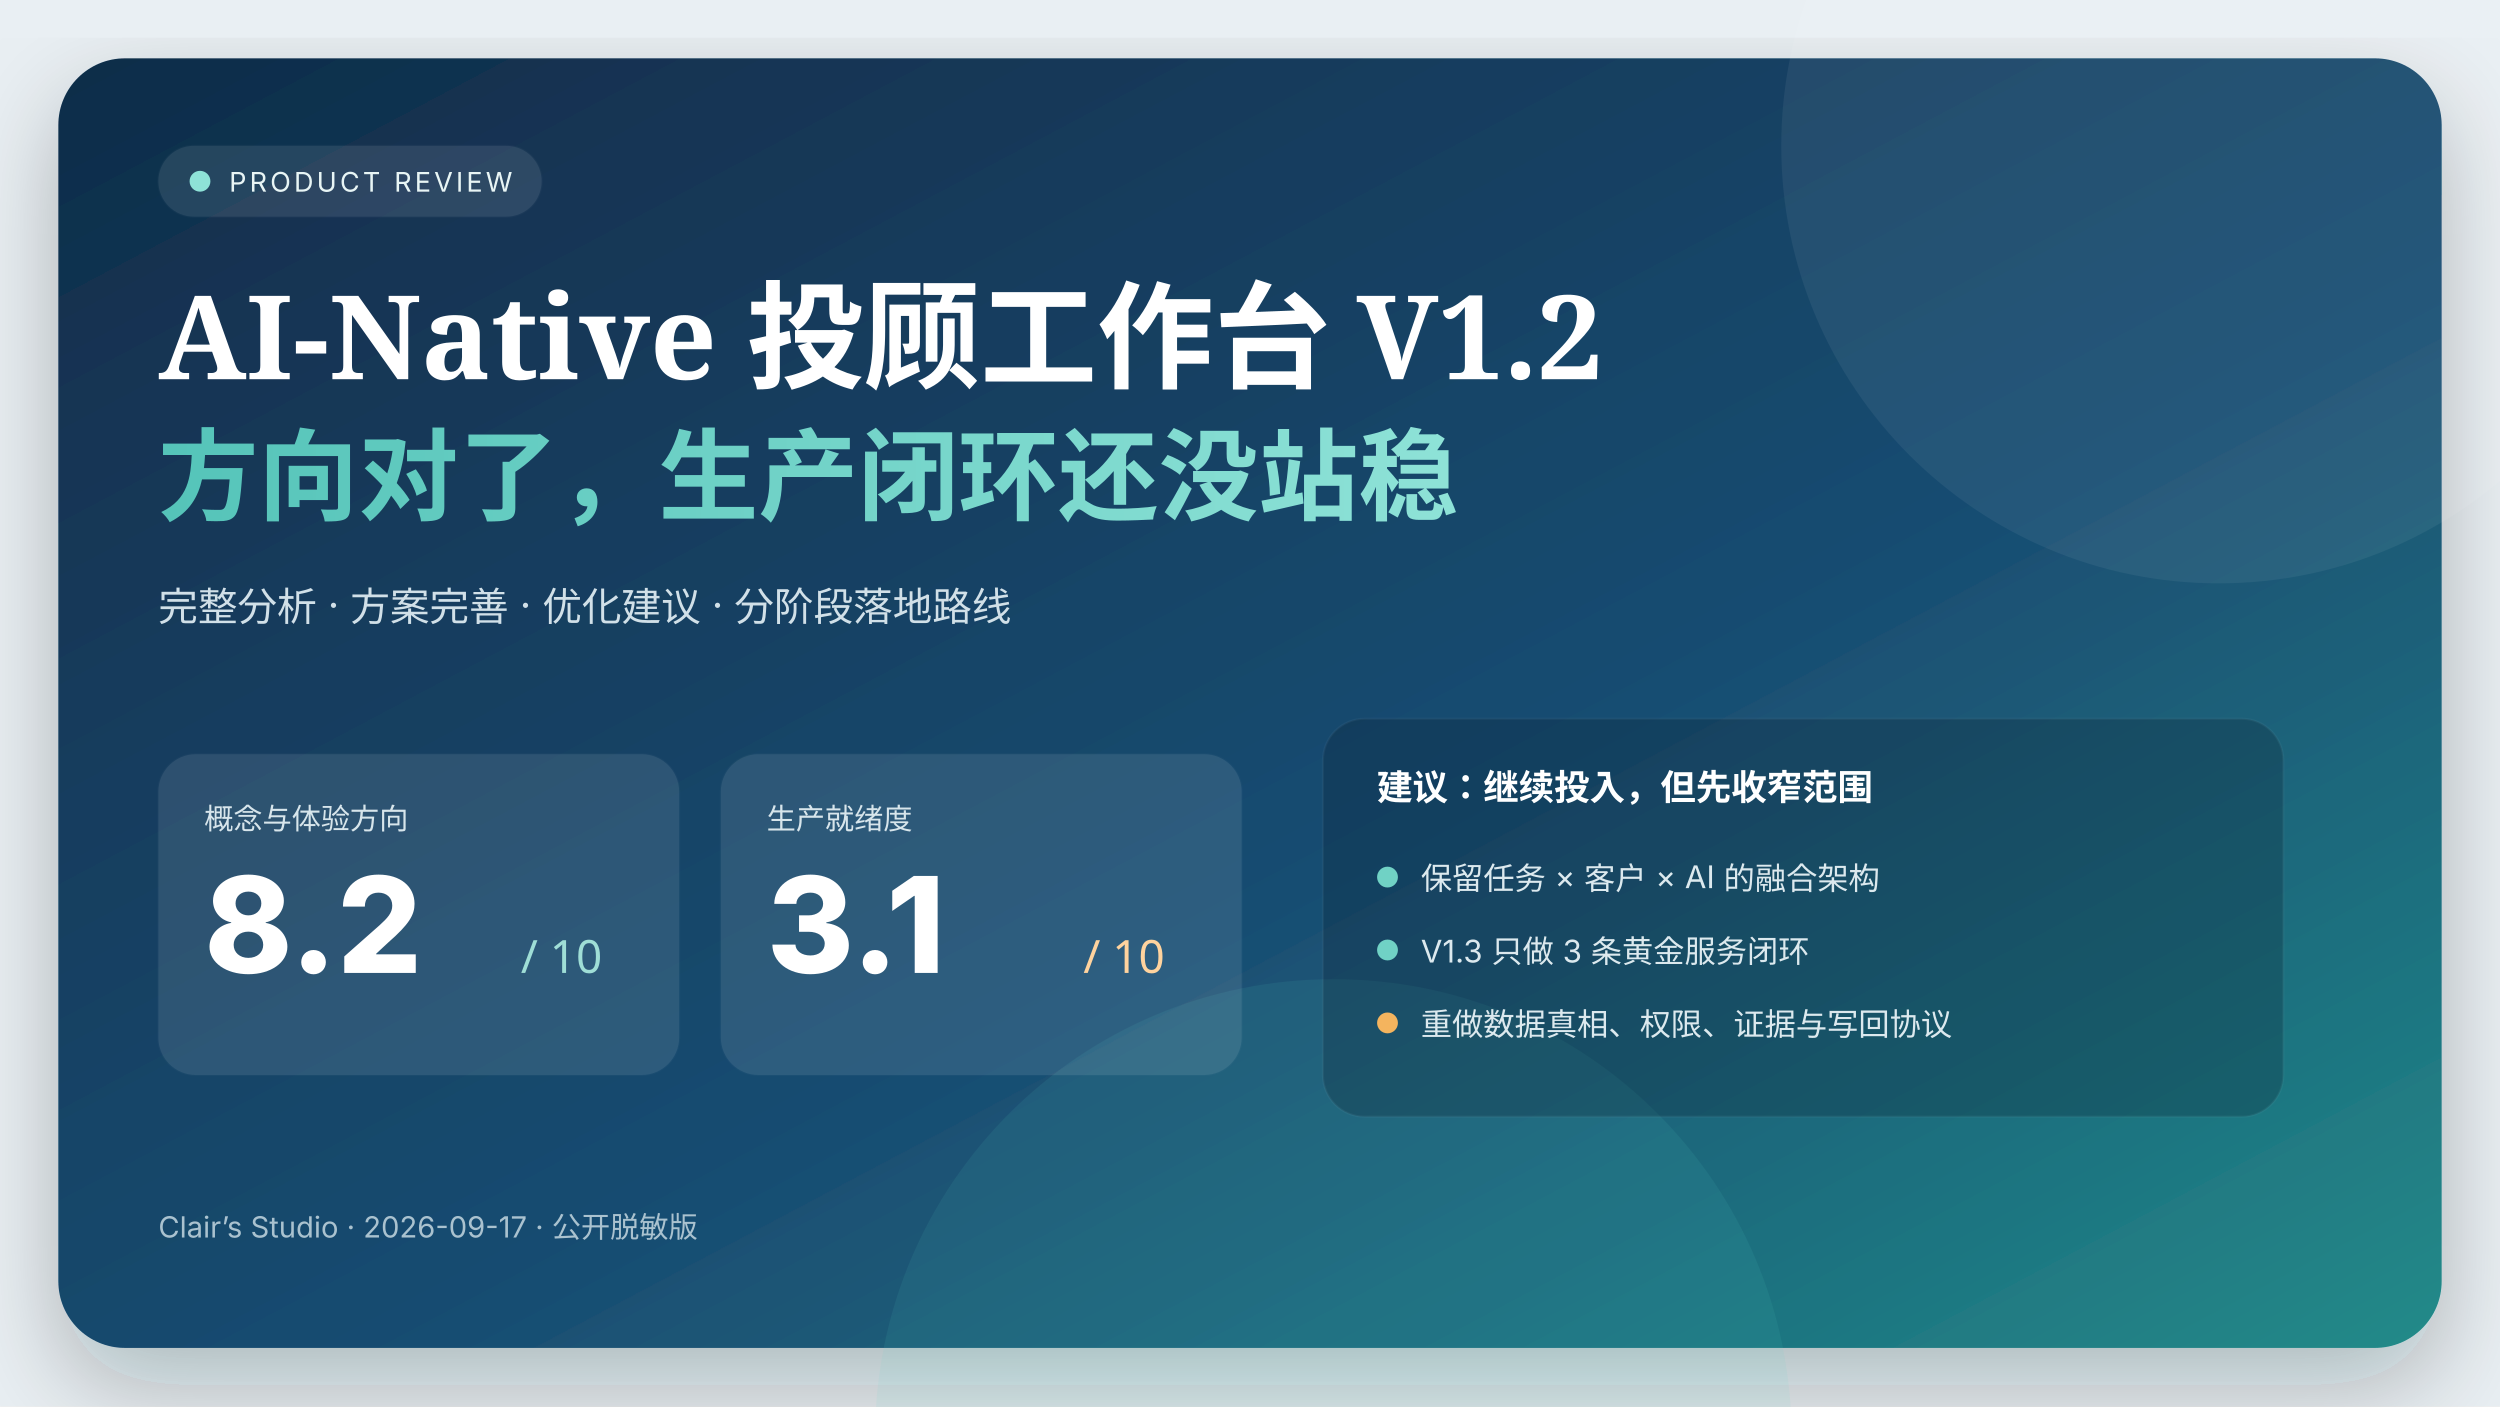
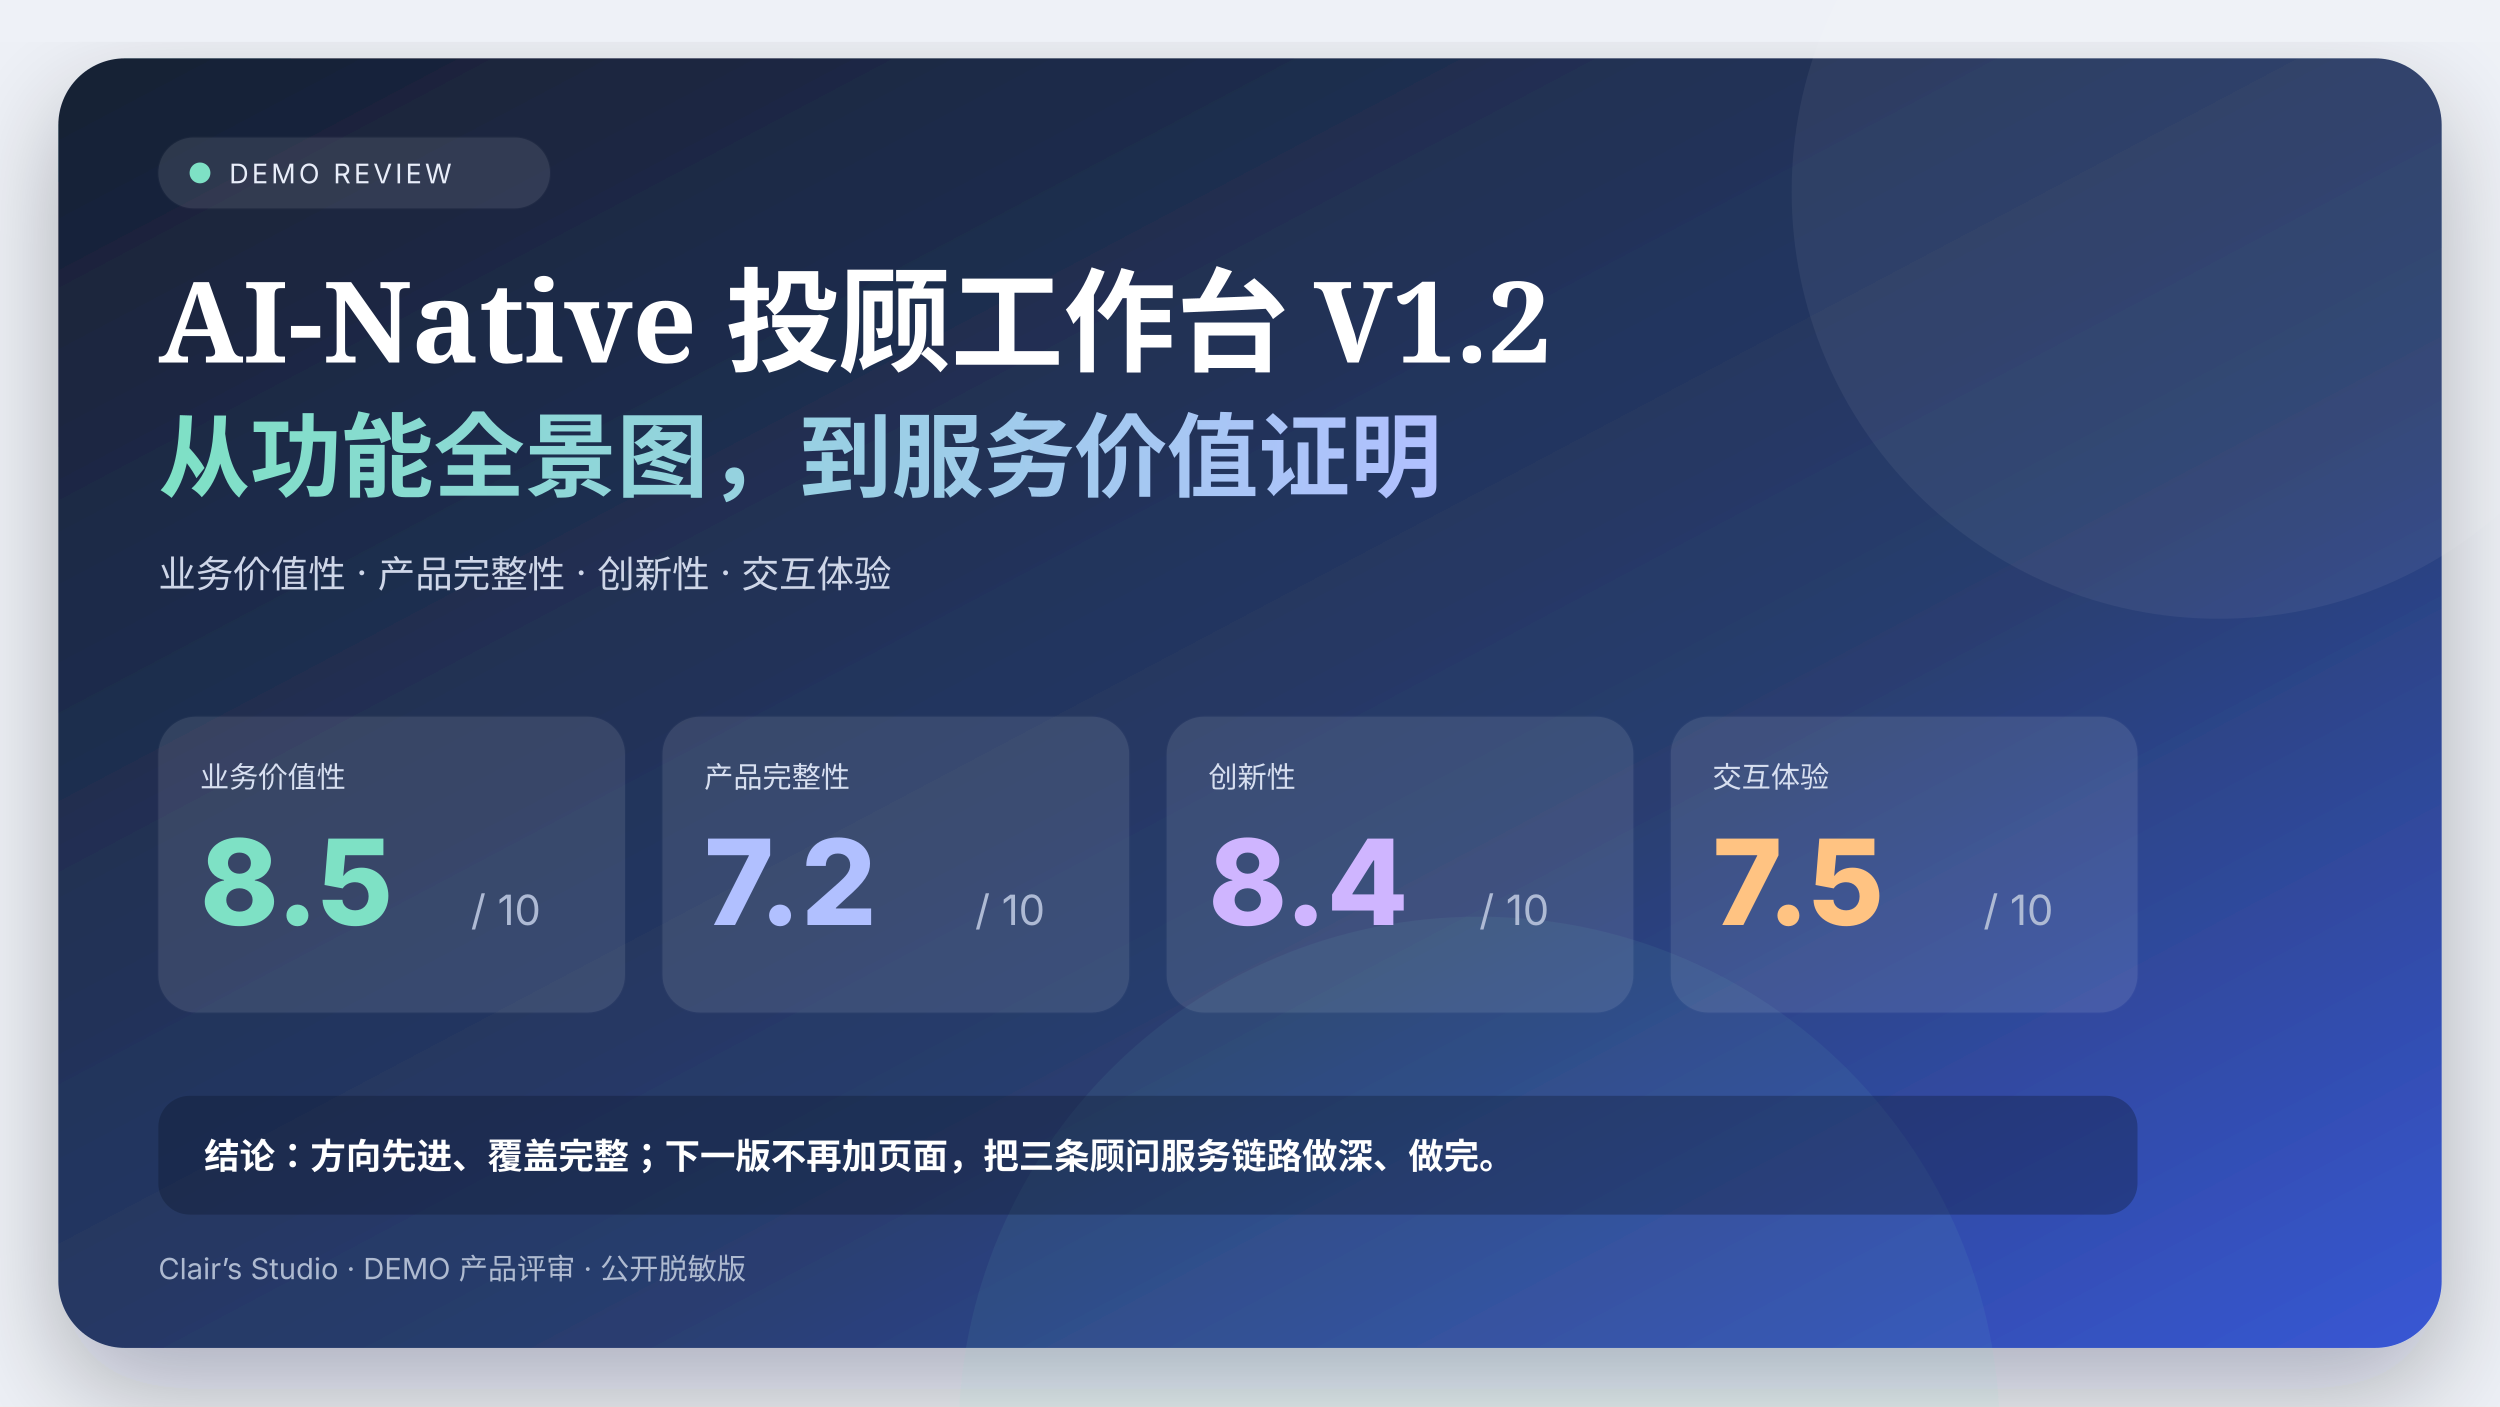
<svg xmlns="http://www.w3.org/2000/svg" width="1200" height="675" viewBox="0 0 1200 675" role="img" aria-labelledby="title desc">
  <defs>
    <linearGradient id="bg" x1="0" y1="0" x2="1" y2="1">
-       <stop offset="0" stop-color="#102c49" />
-       <stop offset="0.58" stop-color="#194d72" />
-       <stop offset="1" stop-color="#228b89" />
+       <stop offset="0" stop-color="#172033" />
+       <stop offset=".62" stop-color="#293e70" />
+       <stop offset="1" stop-color="#3857d6" />
    </linearGradient>
-     <linearGradient id="accent" x1="0" y1="0" x2="1" y2="0">
-       <stop offset="0" stop-color="#55c4b9" />
-       <stop offset="1" stop-color="#8ee2d7" />
+     <linearGradient id="glow" x1="0" y1="0" x2="1" y2="0">
+       <stop offset="0" stop-color="#7ee1c5" />
+       <stop offset="1" stop-color="#b1c0ff" />
    </linearGradient>
    <filter id="shadow" x="-20%" y="-20%" width="140%" height="140%">
-       <feDropShadow dx="0" dy="18" stdDeviation="24" flood-color="#061624" flood-opacity=".26" />
+       <feDropShadow dx="0" dy="20" stdDeviation="26" flood-color="#081123" flood-opacity=".28" />
    </filter>
  </defs>
-   <rect width="1200" height="675" fill="#e9eff3" />
+   <rect width="1200" height="675" fill="#eef1f7" />
  <rect x="28" y="28" width="1144" height="619" rx="32" fill="url(#bg)" filter="url(#shadow)" />
-   <circle cx="1065" cy="70" r="210" fill="#fff" opacity=".06" />
-   <circle cx="640" cy="690" r="220" fill="#5ad3c4" opacity=".09" />
-   <g transform="translate(76 70)">
-     <rect width="184" height="34" rx="17" fill="#fff" opacity=".1" stroke="#fff" stroke-opacity=".22" />
-     <circle cx="20" cy="17" r="5" fill="#8ee2d7" />
-     <text x="34" y="22" fill="#e8f5f5" font-family="-apple-system,BlinkMacSystemFont,'PingFang SC','Microsoft YaHei',sans-serif" font-size="13" letter-spacing="1.5">PRODUCT REVIEW</text>
-     <text y="112" fill="#fff" font-family="'Songti SC','STSong',serif" font-weight="700" font-size="56">AI-Native 投顾工作台 V1.2</text>
-     <text y="176" fill="url(#accent)" font-family="'Songti SC','STSong',serif" font-weight="700" font-size="48">方向对了，生产闭环还没站稳</text>
-     <text y="228" fill="#d1e0e8" font-family="-apple-system,BlinkMacSystemFont,'PingFang SC','Microsoft YaHei',sans-serif" font-size="19">完整分析 · 方案完善 · 优化建议 · 分阶段落地路线</text>
+   <circle cx="1065" cy="92" r="205" fill="#fff" opacity=".055" />
+   <circle cx="710" cy="690" r="250" fill="#7ee1c5" opacity=".07" />
+   <g transform="translate(76 66)">
+     <rect width="188" height="34" rx="17" fill="#fff" opacity=".1" stroke="#fff" stroke-opacity=".2" />
+     <circle cx="20" cy="17" r="5" fill="#7ee1c5" />
+     <text x="34" y="22" fill="#e8edf9" font-family="-apple-system,BlinkMacSystemFont,'PingFang SC','Microsoft YaHei',sans-serif" font-size="13" letter-spacing="1.5">DEMO REVIEW</text>
+     <text y="108" fill="#fff" font-family="'Songti SC','STSong',serif" font-weight="700" font-size="54">AI-Native 投顾工作台 V1.2</text>
+     <text y="169" fill="url(#glow)" font-family="'Songti SC','STSong',serif" font-weight="700" font-size="44">从功能全景图，到服务价值证明</text>
+     <text y="216" fill="#ced6e8" font-family="-apple-system,BlinkMacSystemFont,'PingFang SC','Microsoft YaHei',sans-serif" font-size="18">业务价值性 · 产品完整性 · 创新性 · 交互体验</text>
  </g>
-   <g transform="translate(76 362)">
+   <g transform="translate(76 344)" font-family="-apple-system,BlinkMacSystemFont,'PingFang SC','Microsoft YaHei',sans-serif">
    <g>
-       <rect width="250" height="154" rx="18" fill="#fff" opacity=".1" stroke="#fff" stroke-opacity=".18" />
-       <text x="22" y="36" fill="#d7e5eb" font-family="-apple-system,BlinkMacSystemFont,'PingFang SC','Microsoft YaHei',sans-serif" font-size="14">概念与体验方向</text>
-       <text x="22" y="105" fill="#fff" font-family="-apple-system,BlinkMacSystemFont,'PingFang SC','Microsoft YaHei',sans-serif" font-size="64" font-weight="800">8.2</text>
-       <text x="174" y="105" fill="#9fded6" font-family="sans-serif" font-size="22">/ 10</text>
+       <rect width="224" height="142" rx="18" fill="#fff" opacity=".1" stroke="#fff" stroke-opacity=".16" />
+       <text x="20" y="34" fill="#d7dff0" font-size="14">业务价值性</text>
+       <text x="20" y="100" fill="#7ee1c5" font-size="57" font-weight="800">8.5</text>
+       <text x="150" y="100" fill="#aebad4" font-size="20">/ 10</text>
    </g>
-     <g transform="translate(270 0)">
-       <rect width="250" height="154" rx="18" fill="#fff" opacity=".1" stroke="#fff" stroke-opacity=".18" />
-       <text x="22" y="36" fill="#d7e5eb" font-family="-apple-system,BlinkMacSystemFont,'PingFang SC','Microsoft YaHei',sans-serif" font-size="14">生产就绪度</text>
-       <text x="22" y="105" fill="#fff" font-family="-apple-system,BlinkMacSystemFont,'PingFang SC','Microsoft YaHei',sans-serif" font-size="64" font-weight="800">3.1</text>
-       <text x="174" y="105" fill="#ffd39e" font-family="sans-serif" font-size="22">/ 10</text>
+     <g transform="translate(242 0)">
+       <rect width="224" height="142" rx="18" fill="#fff" opacity=".1" stroke="#fff" stroke-opacity=".16" />
+       <text x="20" y="34" fill="#d7dff0" font-size="14">产品完整性</text>
+       <text x="20" y="100" fill="#b1c0ff" font-size="57" font-weight="800">7.2</text>
+       <text x="150" y="100" fill="#aebad4" font-size="20">/ 10</text>
+     </g>
+     <g transform="translate(484 0)">
+       <rect width="224" height="142" rx="18" fill="#fff" opacity=".1" stroke="#fff" stroke-opacity=".16" />
+       <text x="20" y="34" fill="#d7dff0" font-size="14">创新性</text>
+       <text x="20" y="100" fill="#cfb5ff" font-size="57" font-weight="800">8.4</text>
+       <text x="150" y="100" fill="#aebad4" font-size="20">/ 10</text>
+     </g>
+     <g transform="translate(726 0)">
+       <rect width="224" height="142" rx="18" fill="#fff" opacity=".1" stroke="#fff" stroke-opacity=".16" />
+       <text x="20" y="34" fill="#d7dff0" font-size="14">交互体验</text>
+       <text x="20" y="100" fill="#ffc382" font-size="57" font-weight="800">7.5</text>
+       <text x="150" y="100" fill="#aebad4" font-size="20">/ 10</text>
    </g>
  </g>
-   <g transform="translate(635 345)">
-     <rect width="461" height="191" rx="20" fill="#071827" opacity=".25" stroke="#fff" stroke-opacity=".15" />
-     <text x="26" y="39" fill="#fff" font-family="-apple-system,BlinkMacSystemFont,'PingFang SC','Microsoft YaHei',sans-serif" font-weight="700" font-size="17">建议：继续投入，但先收窄范围</text>
-     <g font-family="-apple-system,BlinkMacSystemFont,'PingFang SC','Microsoft YaHei',sans-serif" font-size="15">
-       <circle cx="31" cy="76" r="5" fill="#70d2c5" />
-       <text x="47" y="82" fill="#dce9ee">保留任务 × 客户 × AI 的融合架构</text>
-       <circle cx="31" cy="111" r="5" fill="#70d2c5" />
-       <text x="47" y="117" fill="#dce9ee">V1.3 只做 3 条黄金服务闭环</text>
-       <circle cx="31" cy="146" r="5" fill="#f4b45e" />
-       <text x="47" y="152" fill="#dce9ee">重做数据真相、权限、证据与写回协议</text>
-     </g>
+   <g transform="translate(76 526)" font-family="-apple-system,BlinkMacSystemFont,'PingFang SC','Microsoft YaHei',sans-serif">
+     <rect width="950" height="57" rx="15" fill="#081326" opacity=".32" />
+     <text x="22" y="35" fill="#fff" font-size="17" font-weight="700">结论：方向先进、覆盖完整；下一版不再加页面，把三条顾问服务链路做深、做完。</text>
  </g>
-   <text x="76" y="594" fill="#aac2cf" font-family="-apple-system,BlinkMacSystemFont,'PingFang SC','Microsoft YaHei',sans-serif" font-size="14">Clair’s Studio · 2026-09-17 · 公开脱敏版</text>
+   <text x="76" y="614" fill="#aebad0" font-family="-apple-system,BlinkMacSystemFont,'PingFang SC','Microsoft YaHei',sans-serif" font-size="14">Clair’s Studio · DEMO 产品评审 · 公开脱敏版</text>
</svg>
